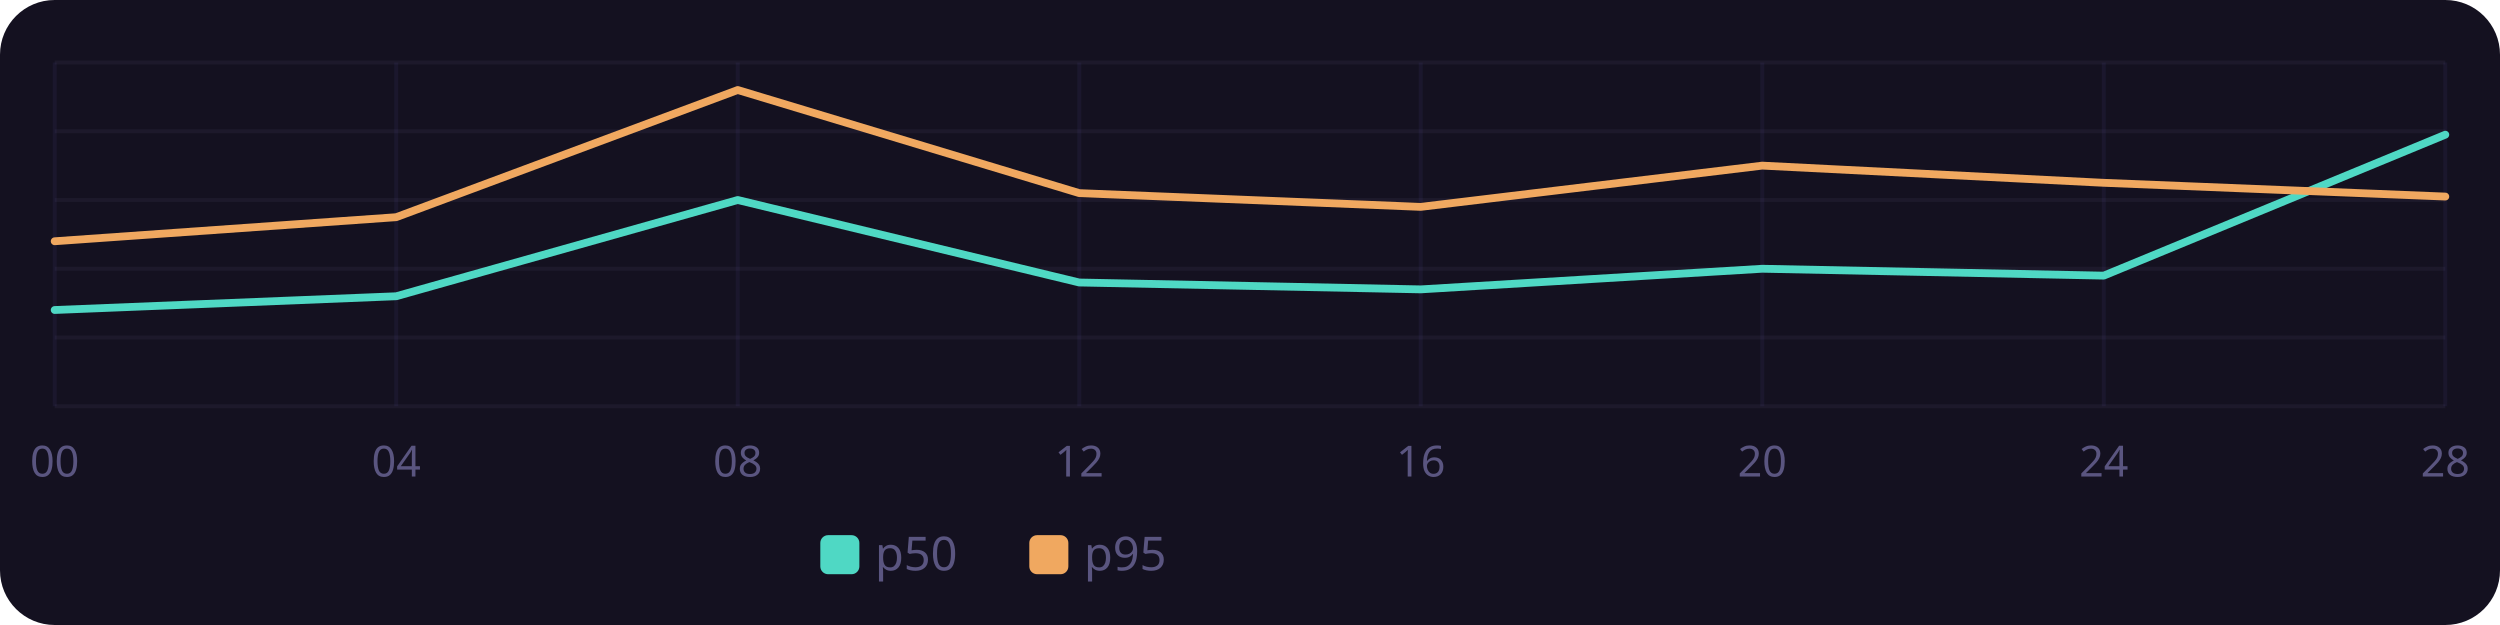
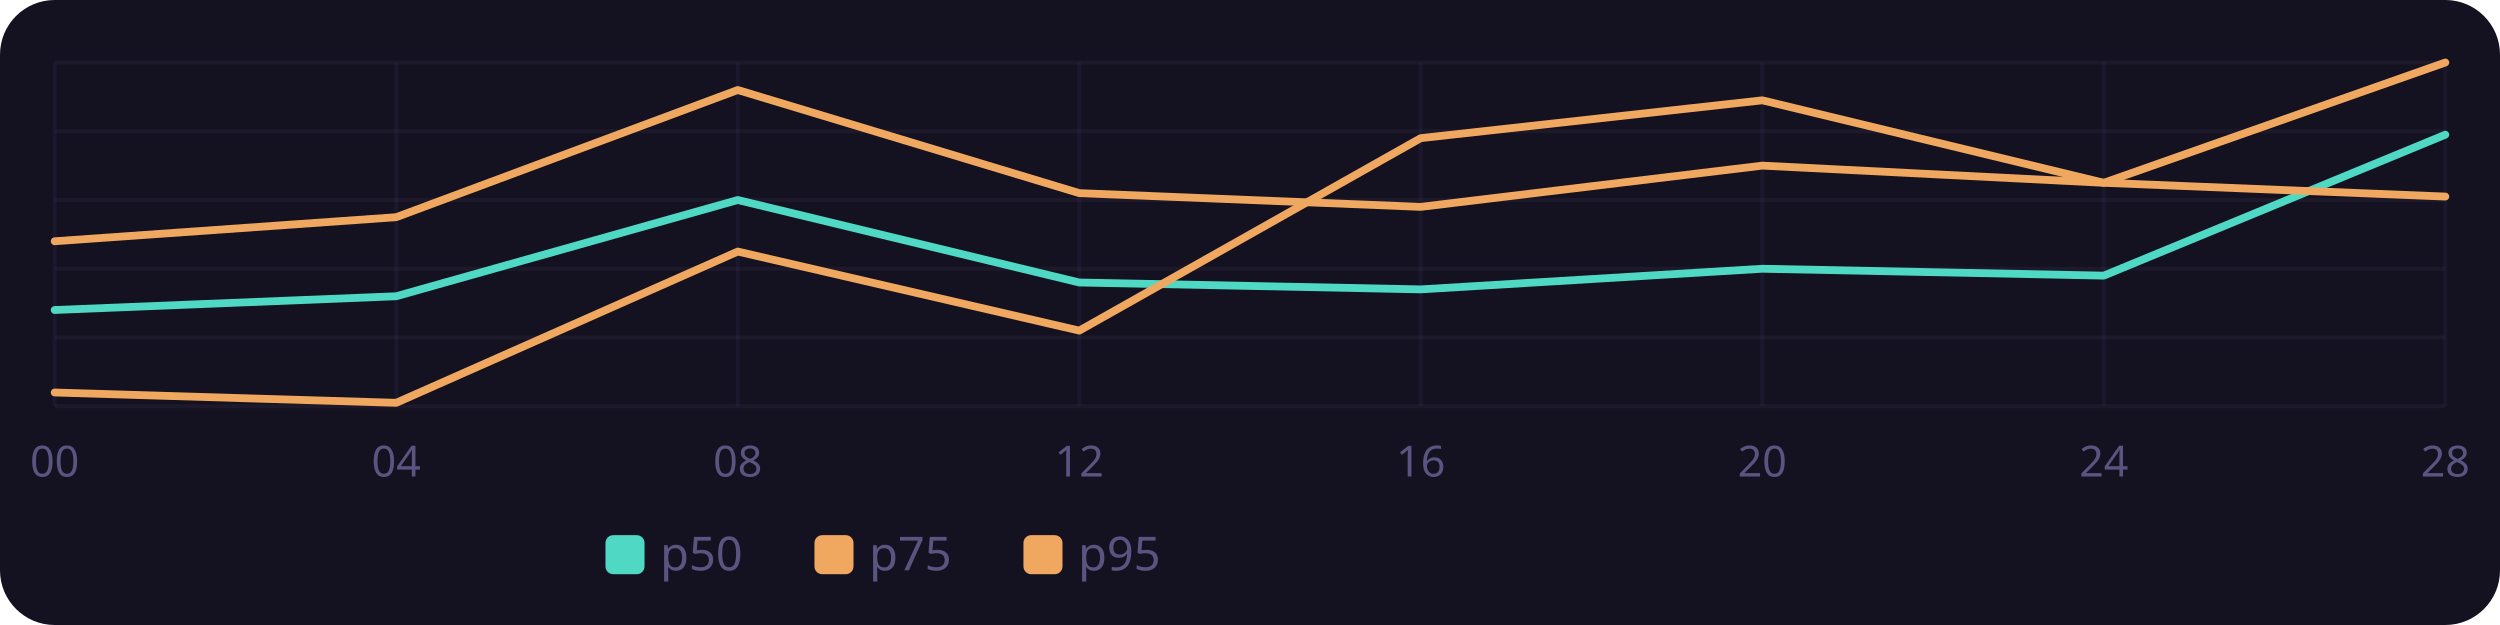
<svg xmlns="http://www.w3.org/2000/svg" width="640" height="160" viewBox="0 0 640 160">
  <rect x="0" y="0" width="640" height="160" rx="14" fill="#141120" />
  <line x1="14" y1="16" x2="626" y2="16" stroke="#5a5580" stroke-width="1" opacity="0.12" />
  <line x1="14" y1="33.6" x2="626" y2="33.6" stroke="#5a5580" stroke-width="1" opacity="0.12" />
  <line x1="14" y1="51.2" x2="626" y2="51.2" stroke="#5a5580" stroke-width="1" opacity="0.12" />
  <line x1="14" y1="68.8" x2="626" y2="68.8" stroke="#5a5580" stroke-width="1" opacity="0.12" />
  <line x1="14" y1="86.4" x2="626" y2="86.4" stroke="#5a5580" stroke-width="1" opacity="0.12" />
  <line x1="14" y1="104" x2="626" y2="104" stroke="#5a5580" stroke-width="1" opacity="0.12" />
  <line x1="14" y1="16" x2="14" y2="104" stroke="#4a4490" stroke-width="1" opacity="0.12" />
  <line x1="101.43" y1="16" x2="101.43" y2="104" stroke="#4a4490" stroke-width="1" opacity="0.12" />
  <line x1="188.86" y1="16" x2="188.86" y2="104" stroke="#4a4490" stroke-width="1" opacity="0.12" />
  <line x1="276.29" y1="16" x2="276.29" y2="104" stroke="#4a4490" stroke-width="1" opacity="0.12" />
  <line x1="363.71" y1="16" x2="363.71" y2="104" stroke="#4a4490" stroke-width="1" opacity="0.12" />
  <line x1="451.14" y1="16" x2="451.14" y2="104" stroke="#4a4490" stroke-width="1" opacity="0.12" />
  <line x1="538.57" y1="16" x2="538.57" y2="104" stroke="#4a4490" stroke-width="1" opacity="0.12" />
  <line x1="626" y1="16" x2="626" y2="104" stroke="#4a4490" stroke-width="1" opacity="0.12" />
  <path d="M14,79.36 L101.43,75.84 L188.86,51.2 L276.29,72.32 L363.71,74.08 L451.14,68.8 L538.57,70.56 L626,34.48" fill="none" stroke="#4fd8c4" stroke-width="2" stroke-linejoin="round" stroke-linecap="round" />
  <path d="M14,61.76 L101.43,55.6 L188.86,23.04 L276.29,49.44 L363.71,52.96 L451.14,42.4 L538.57,46.8 L626,50.32" fill="none" stroke="#f0a860" stroke-width="2" stroke-linejoin="round" stroke-linecap="round" />
+   <path d="M14,100.48 L101.43,103.12 L188.86,64.4 L276.29,84.64 L363.71,35.36 L451.14,25.68 L538.57,46.8 L626,16" fill="none" stroke="#f0a860" stroke-width="2" stroke-linejoin="round" stroke-linecap="round" />
  <text x="14" y="122" font-size="11" fill="#5a5580" font-family="sans-serif" text-anchor="middle">00</text>
  <text x="101.43" y="122" font-size="11" fill="#5a5580" font-family="sans-serif" text-anchor="middle">04</text>
  <text x="188.86" y="122" font-size="11" fill="#5a5580" font-family="sans-serif" text-anchor="middle">08</text>
  <text x="276.29" y="122" font-size="11" fill="#5a5580" font-family="sans-serif" text-anchor="middle">12</text>
  <text x="363.71" y="122" font-size="11" fill="#5a5580" font-family="sans-serif" text-anchor="middle">16</text>
  <text x="451.14" y="122" font-size="11" fill="#5a5580" font-family="sans-serif" text-anchor="middle">20</text>
  <text x="538.57" y="122" font-size="11" fill="#5a5580" font-family="sans-serif" text-anchor="middle">24</text>
  <text x="626" y="122" font-size="11" fill="#5a5580" font-family="sans-serif" text-anchor="middle">28</text>
-   <rect x="210" y="137" width="10" height="10" rx="2" fill="#4fd8c4" />
-   <text x="224" y="146" font-size="12" fill="#5a5580" font-family="sans-serif">p50</text>
-   <rect x="263.5" y="137" width="10" height="10" rx="2" fill="#f0a860" />
-   <text x="277.5" y="146" font-size="12" fill="#5a5580" font-family="sans-serif">p95</text>
+   <rect x="155" y="137" width="10" height="10" rx="2" fill="#4fd8c4" />
+   <text x="169" y="146" font-size="12" fill="#5a5580" font-family="sans-serif">p50</text>
+   <rect x="208.5" y="137" width="10" height="10" rx="2" fill="#f0a860" />
+   <text x="222.5" y="146" font-size="12" fill="#5a5580" font-family="sans-serif">p75</text>
+   <rect x="262" y="137" width="10" height="10" rx="2" fill="#f0a860" />
+   <text x="276" y="146" font-size="12" fill="#5a5580" font-family="sans-serif">p95</text>
</svg>
